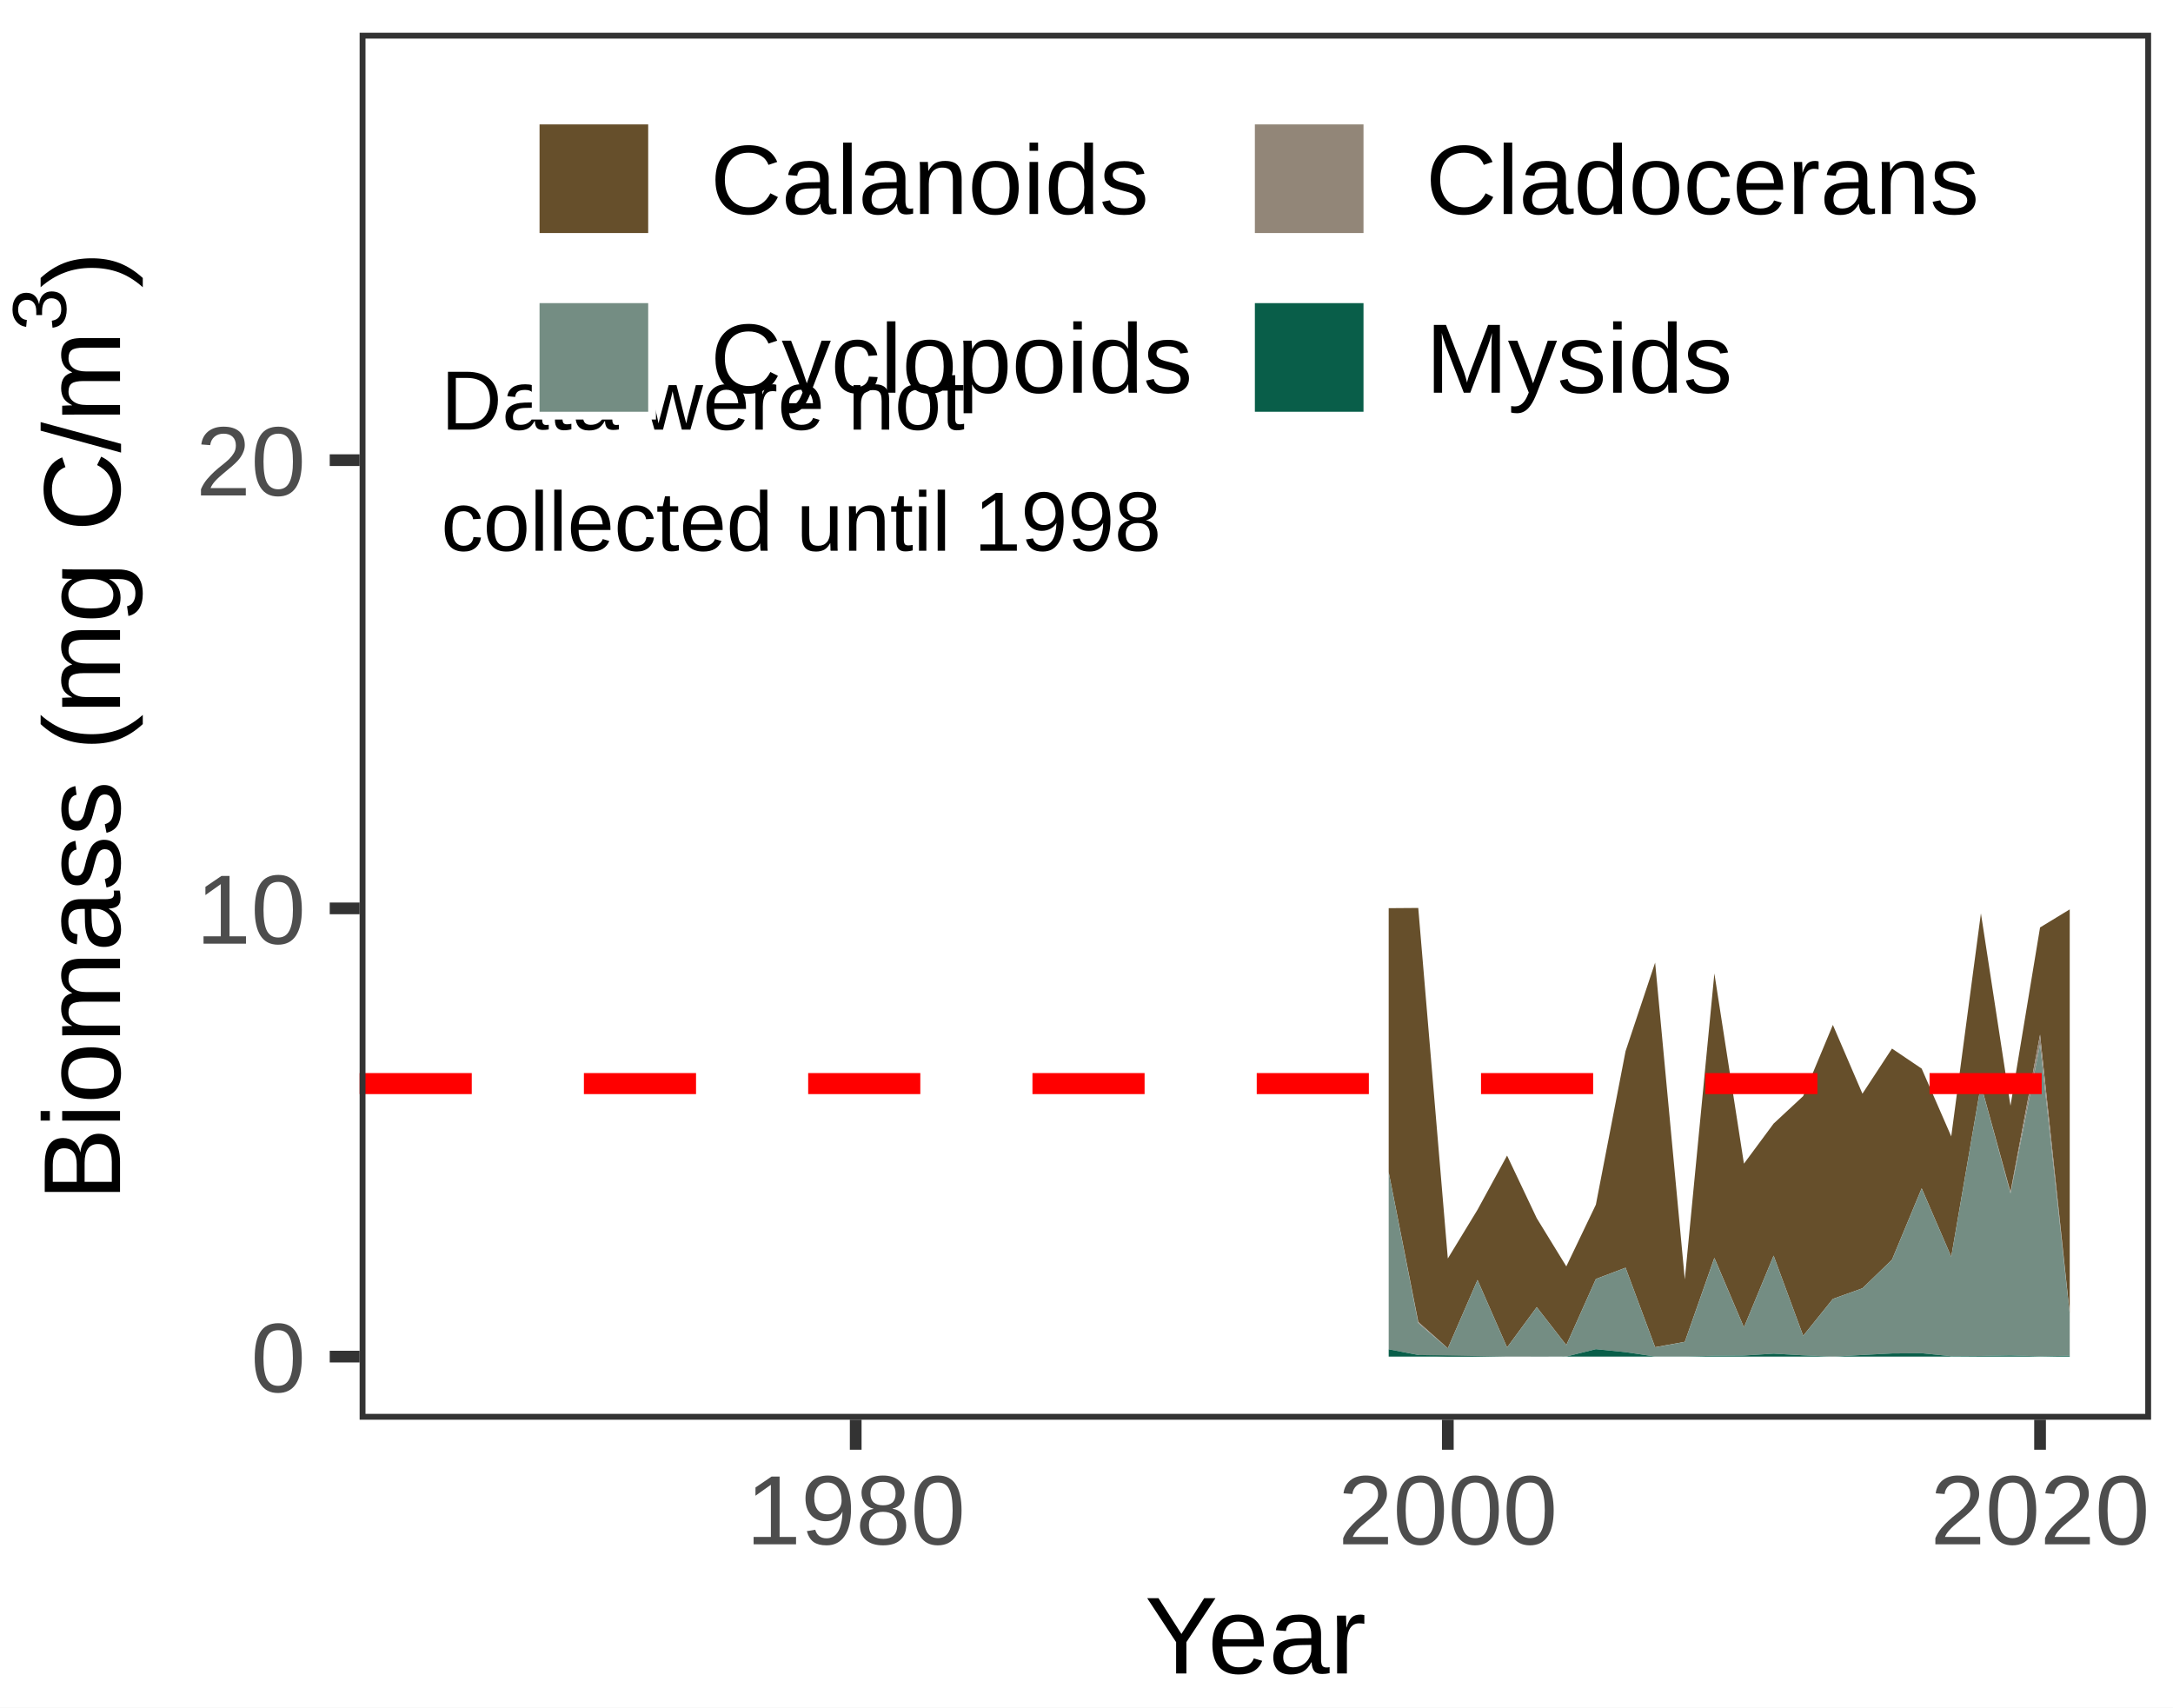
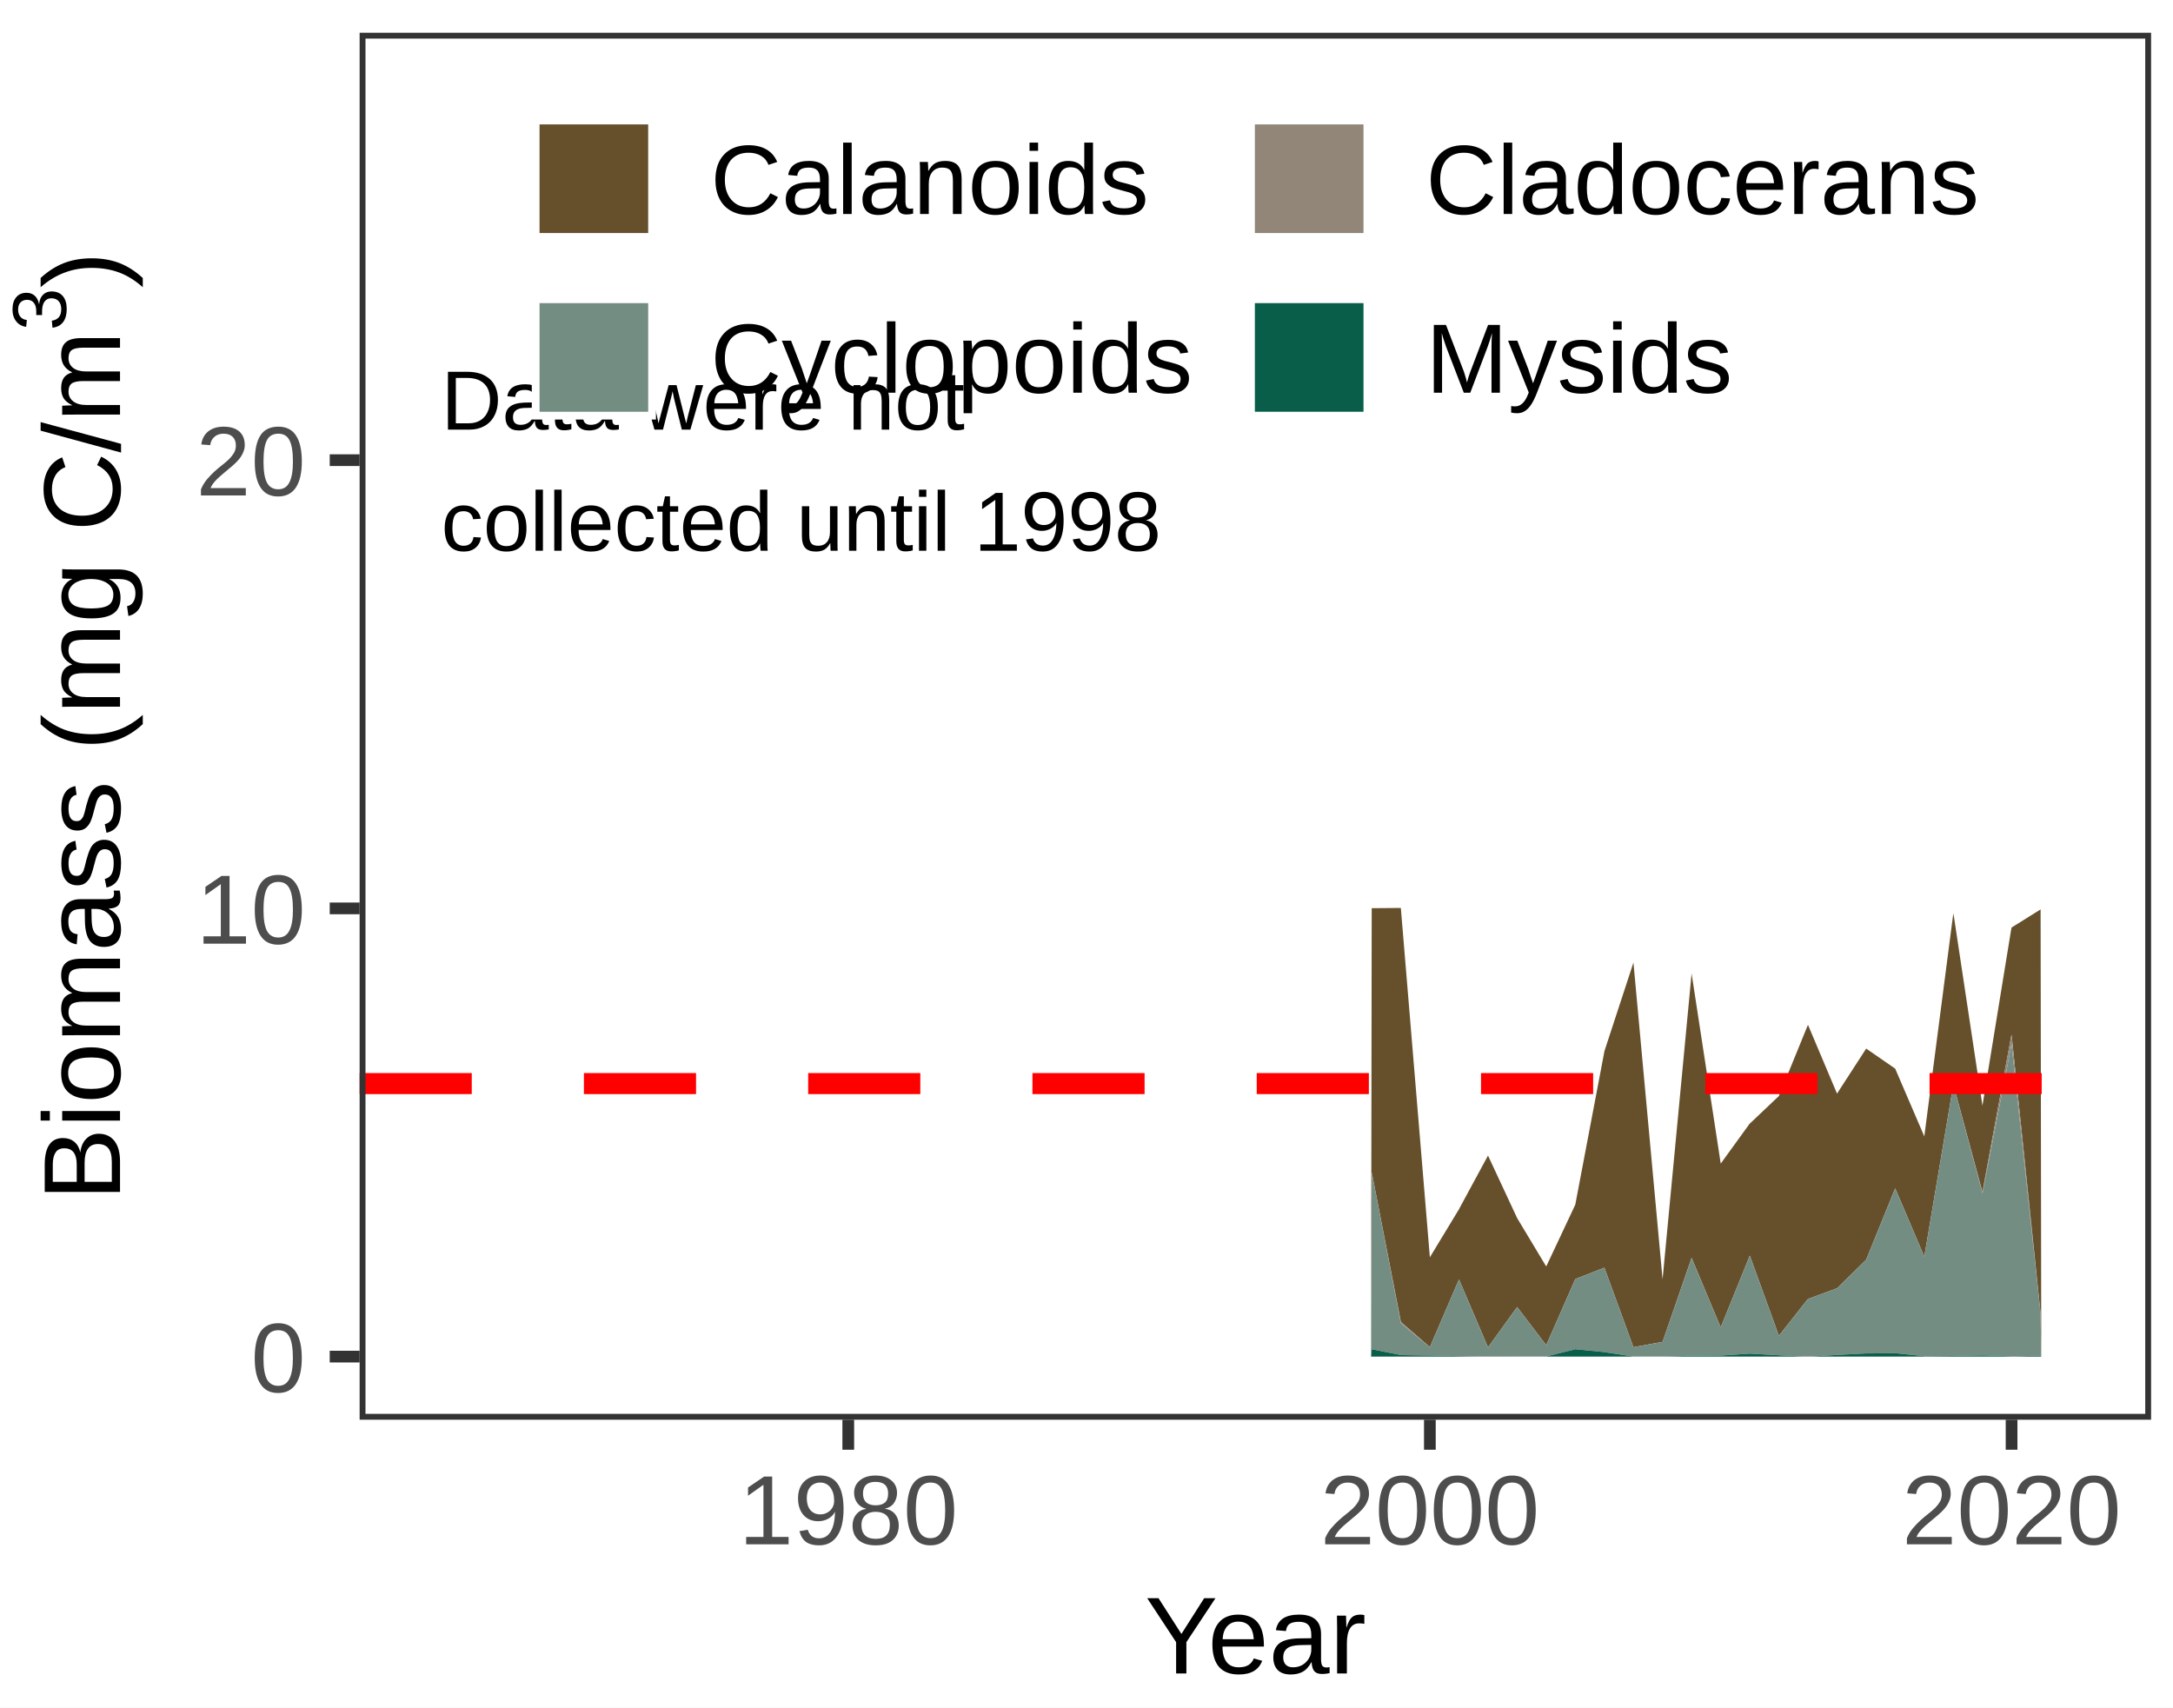
<svg xmlns="http://www.w3.org/2000/svg" class="svglite" width="198.43pt" height="155.91pt" viewBox="0 0 198.43 155.91">
  <defs>
    <style type="text/css">
    .svglite line, .svglite polyline, .svglite polygon, .svglite path, .svglite rect, .svglite circle {
      fill: none;
      stroke: #000000;
      stroke-linecap: round;
      stroke-linejoin: round;
      stroke-miterlimit: 10.00;
    }
    .svglite text {
      white-space: pre;
    }
  </style>
  </defs>
  <rect width="100%" height="100%" style="stroke: none; fill: #FFFFFF;" />
  <defs>
    <clipPath id="cpMC4wMHwxOTguNDN8MC4wMHwxNTUuOTE=">
      <rect x="0.00" y="0.00" width="198.43" height="155.91" />
    </clipPath>
  </defs>
  <g clip-path="url(#cpMC4wMHwxOTguNDN8MC4wMHwxNTUuOTE=)">
    <rect x="0.00" y="0.00" width="198.43" height="155.91" style="stroke-width: 1.07; stroke: #FFFFFF; fill: #FFFFFF;" />
  </g>
  <defs>
    <clipPath id="cpMzIuODR8MTk2LjQzfDIuOTl8MTI5LjY0">
      <rect x="32.84" y="2.99" width="163.59" height="126.65" />
    </clipPath>
  </defs>
  <g clip-path="url(#cpMzIuODR8MTk2LjQzfDIuOTl8MTI5LjY0)">
    <rect x="32.84" y="2.99" width="163.59" height="126.65" style="stroke-width: 1.07; stroke: none; fill: #FFFFFF;" />
-     <polygon points="126.81,82.93 129.51,82.91 132.21,114.92 134.92,110.47 137.62,105.52 140.33,111.24 143.03,115.64 145.73,110.00 148.44,95.99 151.14,87.90 153.85,116.83 156.55,88.89 159.25,106.26 161.96,102.60 164.66,100.09 167.37,93.59 170.07,99.87 172.77,95.75 175.48,97.58 178.18,103.77 180.89,83.40 183.59,100.97 186.29,84.69 189.00,83.04 189.00,119.96 186.29,94.48 183.59,108.86 180.89,99.05 178.18,114.76 175.48,108.51 172.77,115.03 170.07,117.64 167.37,118.61 164.66,121.98 161.96,114.66 159.25,121.21 156.55,114.86 153.85,122.53 151.14,123.02 148.44,115.76 145.73,116.79 143.03,122.83 140.33,119.36 137.62,123.04 134.92,116.88 132.21,123.12 129.51,120.71 126.81,107.04 " style="stroke-width: 0.00; stroke: none; fill: #664F2B;" />
-     <polyline points="126.81,82.93 129.51,82.91 132.21,114.92 134.92,110.47 137.62,105.52 140.33,111.24 143.03,115.64 145.73,110.00 148.44,95.99 151.14,87.90 153.85,116.83 156.55,88.89 159.25,106.26 161.96,102.60 164.66,100.09 167.37,93.59 170.07,99.87 172.77,95.75 175.48,97.58 178.18,103.77 180.89,83.40 183.59,100.97 186.29,84.69 189.00,83.04 " style="stroke-width: 1.07; stroke: none;" />
-     <polygon points="126.81,107.04 129.51,120.71 132.21,123.12 134.92,116.88 137.62,123.04 140.33,119.36 143.03,122.83 145.73,116.79 148.44,115.76 151.14,123.02 153.85,122.53 156.55,114.86 159.25,121.21 161.96,114.66 164.66,121.98 167.37,118.61 170.07,117.64 172.77,115.03 175.48,108.51 178.18,114.76 180.89,99.05 183.59,108.86 186.29,94.48 189.00,119.96 189.00,119.96 186.29,95.38 183.59,108.97 180.89,99.06 178.18,114.76 175.48,108.52 172.77,115.03 170.07,117.64 167.37,118.61 164.66,121.98 161.96,114.66 159.25,121.21 156.55,114.88 153.85,122.53 151.14,123.03 148.44,115.76 145.73,116.79 143.03,122.83 140.33,119.36 137.62,123.04 134.92,116.88 132.21,123.12 129.51,120.82 126.81,107.04 " style="stroke-width: 0.00; stroke: none; fill: #928678;" />
-     <polyline points="126.81,107.04 129.51,120.71 132.21,123.12 134.92,116.88 137.62,123.04 140.33,119.36 143.03,122.83 145.73,116.79 148.44,115.76 151.14,123.02 153.85,122.53 156.55,114.86 159.25,121.21 161.96,114.66 164.66,121.98 167.37,118.61 170.07,117.64 172.77,115.03 175.48,108.51 178.18,114.76 180.89,99.05 183.59,108.86 186.29,94.48 189.00,119.96 " style="stroke-width: 1.07; stroke: none;" />
-     <polygon points="126.81,107.04 129.51,120.82 132.21,123.12 134.92,116.88 137.62,123.04 140.33,119.36 143.03,122.83 145.73,116.79 148.44,115.76 151.14,123.03 153.85,122.53 156.55,114.88 159.25,121.21 161.96,114.66 164.66,121.98 167.37,118.61 170.07,117.64 172.77,115.03 175.48,108.52 178.18,114.76 180.89,99.06 183.59,108.97 186.29,95.38 189.00,119.96 189.00,123.80 186.29,123.85 183.59,123.77 180.89,123.82 178.18,123.84 175.48,123.57 172.77,123.59 170.07,123.73 167.37,123.88 164.66,123.76 161.96,123.61 159.25,123.78 156.55,123.80 153.85,123.87 151.14,123.87 148.44,123.47 145.73,123.20 143.03,123.87 140.33,123.88 137.62,123.88 134.92,123.88 132.21,123.88 129.51,123.73 126.81,123.21 " style="stroke-width: 0.00; stroke: none; fill: #748D83;" />
-     <polyline points="126.81,107.04 129.51,120.82 132.21,123.12 134.92,116.88 137.62,123.04 140.33,119.36 143.03,122.83 145.73,116.79 148.44,115.76 151.14,123.03 153.85,122.53 156.55,114.88 159.25,121.21 161.96,114.66 164.66,121.98 167.37,118.61 170.07,117.64 172.77,115.03 175.48,108.52 178.18,114.76 180.89,99.06 183.59,108.97 186.29,95.38 189.00,119.96 " style="stroke-width: 1.07; stroke: none;" />
-     <polygon points="126.81,123.21 129.51,123.73 137.62,123.88 143.03,123.87 145.73,123.20 148.44,123.47 151.14,123.87 153.85,123.87 156.55,123.80 159.25,123.78 161.96,123.61 164.66,123.76 167.37,123.88 170.07,123.73 172.77,123.59 175.48,123.57 178.18,123.84 180.89,123.82 183.59,123.77 186.29,123.85 189.00,123.80 189.00,123.88 186.29,123.88 183.59,123.88 180.89,123.88 178.18,123.88 175.48,123.88 172.77,123.88 170.07,123.88 167.37,123.88 164.66,123.88 161.96,123.88 159.25,123.88 156.55,123.88 153.85,123.88 151.14,123.88 148.44,123.88 145.73,123.88 143.03,123.88 137.62,123.88 129.51,123.88 126.81,123.88 " style="stroke-width: 0.00; stroke: none; fill: #095E49;" />
-     <polyline points="126.81,123.21 129.51,123.73 137.62,123.88 143.03,123.87 145.73,123.20 148.44,123.47 151.14,123.87 153.85,123.87 156.55,123.80 159.25,123.78 161.96,123.61 164.66,123.76 167.37,123.88 170.07,123.73 172.77,123.59 175.48,123.57 178.18,123.84 180.89,123.82 183.59,123.77 186.29,123.85 189.00,123.80 " style="stroke-width: 1.07; stroke: none;" />
+     <polygon points="125.26,82.93 125.32,82.93 127.86,82.91 127.92,82.91 127.98,83.64 130.51,114.08 130.57,114.81 130.63,114.71 133.17,110.52 133.23,110.42 133.29,110.30 135.82,105.63 135.88,105.52 135.94,105.65 138.48,111.10 138.54,111.23 138.60,111.33 141.13,115.54 141.20,115.64 141.26,115.51 143.79,110.13 143.85,110.00 143.91,109.68 146.45,96.31 146.51,95.99 146.57,95.80 149.10,88.08 149.16,87.90 149.22,88.56 151.76,116.17 151.82,116.83 151.88,116.19 154.41,89.53 154.47,88.89 154.53,89.29 157.07,105.86 157.13,106.26 157.19,106.17 159.72,102.68 159.78,102.60 159.85,102.54 162.38,100.14 162.44,100.09 162.50,99.94 165.03,93.74 165.10,93.59 165.16,93.73 167.69,99.72 167.75,99.87 167.81,99.77 170.35,95.85 170.41,95.75 170.47,95.79 173.00,97.54 173.06,97.58 173.12,97.72 175.66,103.63 175.72,103.77 175.78,103.30 178.31,83.86 178.37,83.40 178.44,83.80 180.97,100.56 181.03,100.97 181.09,100.59 183.62,85.07 183.69,84.69 183.75,84.66 186.28,83.08 186.34,83.04 186.40,123.88 186.34,119.96 186.28,119.37 183.75,95.06 183.69,94.48 183.62,94.81 181.09,108.53 181.03,108.86 180.97,108.64 178.44,99.28 178.37,99.05 178.31,99.41 175.78,114.39 175.72,114.76 175.66,114.61 173.12,108.65 173.06,108.51 173.00,108.66 170.47,114.88 170.41,115.03 170.35,115.09 167.81,117.58 167.75,117.64 167.69,117.66 165.16,118.59 165.10,118.61 165.03,118.69 162.50,121.90 162.44,121.98 162.38,121.81 159.85,114.83 159.78,114.66 159.72,114.81 157.19,121.06 157.13,121.21 157.07,121.07 154.53,115.01 154.47,114.86 154.41,115.04 151.88,122.35 151.82,122.53 151.76,122.54 149.22,123.01 149.16,123.02 149.10,122.86 146.57,115.93 146.51,115.76 146.45,115.78 143.91,116.77 143.85,116.79 143.79,116.93 141.26,122.69 141.20,122.83 141.13,122.75 138.60,119.43 138.54,119.35 138.48,119.43 135.94,122.95 135.88,123.04 135.82,122.89 133.29,116.97 133.23,116.83 133.17,116.97 130.63,122.87 130.57,123.02 130.51,122.96 127.98,120.76 127.92,120.71 127.86,120.39 125.32,107.35 125.26,107.04 125.20,123.88 " style="stroke-width: 0.00; stroke: none; stroke-linecap: butt; fill: #664F2B;" />
+     <polyline points="125.26,82.93 125.32,82.93 127.86,82.91 127.92,82.91 127.98,83.64 130.51,114.08 130.57,114.81 130.63,114.71 133.17,110.52 133.23,110.42 133.29,110.30 135.82,105.63 135.88,105.52 135.94,105.65 138.48,111.10 138.54,111.23 138.60,111.33 141.13,115.54 141.20,115.64 141.26,115.51 143.79,110.13 143.85,110.00 143.91,109.68 146.45,96.31 146.51,95.99 146.57,95.80 149.10,88.08 149.16,87.90 149.22,88.56 151.76,116.17 151.82,116.83 151.88,116.19 154.41,89.53 154.47,88.89 154.53,89.29 157.07,105.86 157.13,106.26 157.19,106.17 159.72,102.68 159.78,102.60 159.85,102.54 162.38,100.14 162.44,100.09 162.50,99.94 165.03,93.74 165.10,93.59 165.16,93.73 167.69,99.72 167.75,99.87 167.81,99.77 170.35,95.85 170.41,95.75 170.47,95.79 173.00,97.54 173.06,97.58 173.12,97.72 175.66,103.63 175.72,103.77 175.78,103.30 178.31,83.86 178.37,83.40 178.44,83.80 180.97,100.56 181.03,100.97 181.09,100.59 183.62,85.07 183.69,84.69 183.75,84.66 186.28,83.08 186.34,83.04 " style="stroke-width: 1.07; stroke: none; stroke-linecap: butt;" />
+     <polygon points="125.26,107.04 125.32,107.35 127.86,120.39 127.92,120.71 127.98,120.76 130.51,122.96 130.57,123.02 130.63,122.87 133.17,116.97 133.23,116.83 133.29,116.97 135.82,122.89 135.88,123.04 135.94,122.95 138.48,119.43 138.54,119.35 138.60,119.43 141.13,122.75 141.20,122.83 141.26,122.69 143.79,116.93 143.85,116.79 143.91,116.77 146.45,115.78 146.51,115.76 146.57,115.93 149.10,122.86 149.16,123.02 149.22,123.01 151.76,122.54 151.82,122.53 151.88,122.35 154.41,115.04 154.47,114.86 154.53,115.01 157.07,121.07 157.13,121.21 157.19,121.06 159.72,114.81 159.78,114.66 159.85,114.83 162.38,121.81 162.44,121.98 162.50,121.90 165.03,118.69 165.10,118.61 165.16,118.59 167.69,117.66 167.75,117.64 167.81,117.58 170.35,115.09 170.41,115.03 170.47,114.88 173.00,108.66 173.06,108.51 173.12,108.65 175.66,114.61 175.72,114.76 175.78,114.39 178.31,99.41 178.37,99.05 178.44,99.28 180.97,108.64 181.03,108.86 181.09,108.53 183.62,94.81 183.69,94.48 183.75,95.06 186.28,119.37 186.34,119.96 186.40,123.88 186.34,119.96 186.28,119.39 183.75,95.94 183.69,95.38 183.62,95.69 181.09,108.66 181.03,108.97 180.97,108.74 178.44,99.29 178.37,99.06 178.31,99.42 175.78,114.39 175.72,114.76 175.66,114.61 173.12,108.66 173.06,108.52 173.00,108.67 170.47,114.88 170.41,115.03 170.35,115.09 167.81,117.58 167.75,117.64 167.69,117.66 165.16,118.59 165.10,118.61 165.03,118.69 162.50,121.90 162.44,121.98 162.38,121.81 159.85,114.83 159.78,114.66 159.72,114.81 157.19,121.06 157.13,121.21 157.07,121.07 154.53,115.03 154.47,114.88 154.41,115.06 151.88,122.35 151.82,122.53 151.76,122.54 149.22,123.01 149.16,123.03 149.10,122.86 146.57,115.93 146.51,115.76 146.45,115.78 143.91,116.77 143.85,116.79 143.79,116.93 141.26,122.69 141.20,122.83 141.13,122.75 138.60,119.43 138.54,119.35 138.48,119.43 135.94,122.95 135.88,123.04 135.82,122.89 133.29,116.97 133.23,116.83 133.17,116.97 130.63,122.87 130.57,123.02 130.51,122.97 127.98,120.87 127.92,120.82 127.86,120.51 125.32,107.35 125.26,107.04 125.20,123.88 " style="stroke-width: 0.00; stroke: none; stroke-linecap: butt; fill: #928678;" />
+     <polyline points="125.26,107.04 125.32,107.35 127.86,120.39 127.92,120.71 127.98,120.76 130.51,122.96 130.57,123.02 130.63,122.87 133.17,116.97 133.23,116.83 133.29,116.97 135.82,122.89 135.88,123.04 135.94,122.95 138.48,119.43 138.54,119.35 138.60,119.43 141.13,122.75 141.20,122.83 141.26,122.69 143.79,116.93 143.85,116.79 143.91,116.77 146.45,115.78 146.51,115.76 146.57,115.93 149.10,122.86 149.16,123.02 149.22,123.01 151.76,122.54 151.82,122.53 151.88,122.35 154.41,115.04 154.47,114.86 154.53,115.01 157.07,121.07 157.13,121.21 157.19,121.06 159.72,114.81 159.78,114.66 159.85,114.83 162.38,121.81 162.44,121.98 162.50,121.90 165.03,118.69 165.10,118.61 165.16,118.59 167.69,117.66 167.75,117.64 167.81,117.58 170.35,115.09 170.41,115.03 170.47,114.88 173.00,108.66 173.06,108.51 173.12,108.65 175.66,114.61 175.72,114.76 175.78,114.39 178.31,99.41 178.37,99.05 178.44,99.28 180.97,108.64 181.03,108.86 181.09,108.53 183.62,94.81 183.69,94.48 183.75,95.06 186.28,119.37 186.34,119.96 " style="stroke-width: 1.07; stroke: none; stroke-linecap: butt;" />
+     <polygon points="125.26,107.04 125.32,107.35 127.86,120.51 127.92,120.82 127.98,120.87 130.51,122.97 130.57,123.02 130.63,122.87 133.17,116.97 133.23,116.83 133.29,116.97 135.82,122.89 135.88,123.04 135.94,122.95 138.48,119.43 138.54,119.35 138.60,119.43 141.13,122.75 141.20,122.83 141.26,122.69 143.79,116.93 143.85,116.79 143.91,116.77 146.45,115.78 146.51,115.76 146.57,115.93 149.10,122.86 149.16,123.03 149.22,123.01 151.76,122.54 151.82,122.53 151.88,122.35 154.41,115.06 154.47,114.88 154.53,115.03 157.07,121.07 157.13,121.21 157.19,121.06 159.72,114.81 159.78,114.66 159.85,114.83 162.38,121.81 162.44,121.98 162.50,121.90 165.03,118.69 165.10,118.61 165.16,118.59 167.69,117.66 167.75,117.64 167.81,117.58 170.35,115.09 170.41,115.03 170.47,114.88 173.00,108.67 173.06,108.52 173.12,108.66 175.66,114.61 175.72,114.76 175.78,114.39 178.31,99.42 178.37,99.06 178.44,99.29 180.97,108.74 181.03,108.97 181.09,108.66 183.62,95.69 183.69,95.38 183.75,95.94 186.28,119.39 186.34,119.96 186.40,123.88 186.34,123.80 186.28,123.80 183.75,123.85 183.69,123.85 183.62,123.84 181.09,123.77 181.03,123.77 180.97,123.77 178.44,123.82 178.37,123.82 178.31,123.82 175.78,123.84 175.72,123.84 175.66,123.83 173.12,123.57 173.06,123.57 173.00,123.57 170.47,123.59 170.41,123.59 170.35,123.59 167.81,123.72 167.75,123.73 167.69,123.73 165.16,123.88 165.10,123.88 165.03,123.88 162.50,123.76 162.44,123.76 162.38,123.75 159.85,123.61 159.78,123.61 159.72,123.61 157.19,123.78 157.13,123.78 157.07,123.78 154.53,123.80 154.47,123.80 154.41,123.80 151.88,123.87 151.82,123.87 151.76,123.87 149.22,123.87 149.16,123.87 149.10,123.86 146.57,123.48 146.51,123.47 146.45,123.46 143.91,123.21 143.85,123.20 143.79,123.22 141.26,123.85 141.20,123.87 141.13,123.87 138.60,123.87 138.54,123.87 138.48,123.87 135.94,123.88 135.88,123.88 135.82,123.88 133.29,123.83 133.23,123.83 133.17,123.83 130.63,123.78 130.57,123.78 130.51,123.78 127.98,123.74 127.92,123.73 127.86,123.72 125.32,123.22 125.26,123.21 125.20,123.88 " style="stroke-width: 0.00; stroke: none; stroke-linecap: butt; fill: #748D83;" />
+     <polyline points="125.26,107.04 125.32,107.35 127.86,120.51 127.92,120.82 127.98,120.87 130.51,122.97 130.57,123.02 130.63,122.87 133.17,116.97 133.23,116.83 133.29,116.97 135.82,122.89 135.88,123.04 135.94,122.95 138.48,119.43 138.54,119.35 138.60,119.43 141.13,122.75 141.20,122.83 141.26,122.69 143.79,116.93 143.85,116.79 143.91,116.77 146.45,115.78 146.51,115.76 146.57,115.93 149.10,122.86 149.16,123.03 149.22,123.01 151.76,122.54 151.82,122.53 151.88,122.35 154.41,115.06 154.47,114.88 154.53,115.03 157.07,121.07 157.13,121.21 157.19,121.06 159.72,114.81 159.78,114.66 159.85,114.83 162.38,121.81 162.44,121.98 162.50,121.90 165.03,118.69 165.10,118.61 165.16,118.59 167.69,117.66 167.75,117.64 167.81,117.58 170.35,115.09 170.41,115.03 170.47,114.88 173.00,108.67 173.06,108.52 173.12,108.66 175.66,114.61 175.72,114.76 175.78,114.39 178.31,99.42 178.37,99.06 178.44,99.29 180.97,108.74 181.03,108.97 181.09,108.66 183.62,95.69 183.69,95.38 183.75,95.94 186.28,119.39 186.34,119.96 " style="stroke-width: 1.07; stroke: none; stroke-linecap: butt;" />
+     <polygon points="125.26,123.21 125.32,123.22 127.86,123.72 127.92,123.73 127.98,123.74 130.51,123.78 130.57,123.78 130.63,123.78 133.17,123.83 133.23,123.83 133.29,123.83 135.82,123.88 135.88,123.88 135.94,123.88 138.48,123.87 138.54,123.87 138.60,123.87 141.13,123.87 141.20,123.87 141.26,123.85 143.79,123.22 143.85,123.20 143.91,123.21 146.45,123.46 146.51,123.47 146.57,123.48 149.10,123.86 149.16,123.87 149.22,123.87 151.76,123.87 151.82,123.87 151.88,123.87 154.41,123.80 154.47,123.80 154.53,123.80 157.07,123.78 157.13,123.78 157.19,123.78 159.72,123.61 159.78,123.61 159.85,123.61 162.38,123.75 162.44,123.76 162.50,123.76 165.03,123.88 165.10,123.88 165.16,123.88 167.69,123.73 167.75,123.73 167.81,123.72 170.35,123.59 170.41,123.59 170.47,123.59 173.00,123.57 173.06,123.57 173.12,123.57 175.66,123.83 175.72,123.84 175.78,123.84 178.31,123.82 178.37,123.82 178.44,123.82 180.97,123.77 181.03,123.77 181.09,123.77 183.62,123.84 183.69,123.85 183.75,123.85 186.28,123.80 186.34,123.80 186.40,123.88 186.34,123.88 186.28,123.88 183.75,123.88 183.69,123.88 183.62,123.88 181.09,123.88 181.03,123.88 180.97,123.88 178.44,123.88 178.37,123.88 178.31,123.88 175.78,123.88 175.72,123.88 175.66,123.88 173.12,123.88 173.06,123.88 173.00,123.88 170.47,123.88 170.41,123.88 170.35,123.88 167.81,123.88 167.75,123.88 167.69,123.88 165.16,123.88 165.10,123.88 165.03,123.88 162.50,123.88 162.44,123.88 162.38,123.88 159.85,123.88 159.78,123.88 159.72,123.88 157.19,123.88 157.13,123.88 157.07,123.88 154.53,123.88 154.47,123.88 154.41,123.88 151.88,123.88 151.82,123.88 151.76,123.88 149.22,123.88 149.16,123.88 149.10,123.88 146.57,123.88 146.51,123.88 146.45,123.88 143.91,123.88 143.85,123.88 143.79,123.88 141.26,123.88 141.20,123.88 141.13,123.88 138.60,123.88 138.54,123.88 138.48,123.88 135.94,123.88 135.88,123.88 135.82,123.88 133.29,123.88 133.23,123.88 133.17,123.88 130.63,123.88 130.57,123.88 130.51,123.88 127.98,123.88 127.92,123.88 127.86,123.88 125.32,123.88 125.26,123.88 125.20,123.88 " style="stroke-width: 0.00; stroke: none; stroke-linecap: butt; fill: #095E49;" />
+     <polyline points="125.26,123.21 125.32,123.22 127.86,123.72 127.92,123.73 127.98,123.74 130.51,123.78 130.57,123.78 130.63,123.78 133.17,123.83 133.23,123.83 133.29,123.83 135.82,123.88 135.88,123.88 135.94,123.88 138.48,123.87 138.54,123.87 138.60,123.87 141.13,123.87 141.20,123.87 141.26,123.85 143.79,123.22 143.85,123.20 143.91,123.21 146.45,123.46 146.51,123.47 146.57,123.48 149.10,123.86 149.16,123.87 149.22,123.87 151.76,123.87 151.82,123.87 151.88,123.87 154.41,123.80 154.47,123.80 154.53,123.80 157.07,123.78 157.13,123.78 157.19,123.78 159.72,123.61 159.78,123.61 159.85,123.61 162.38,123.75 162.44,123.76 162.50,123.76 165.03,123.88 165.10,123.88 165.16,123.88 167.69,123.73 167.75,123.73 167.81,123.72 170.35,123.59 170.41,123.59 170.47,123.59 173.00,123.57 173.06,123.57 173.12,123.57 175.66,123.83 175.72,123.84 175.78,123.84 178.31,123.82 178.37,123.82 178.44,123.82 180.97,123.77 181.03,123.77 181.09,123.77 183.62,123.84 183.69,123.85 183.75,123.85 186.28,123.80 186.34,123.80 " style="stroke-width: 1.07; stroke: none; stroke-linecap: butt;" />
    <line x1="32.84" y1="98.95" x2="196.43" y2="98.95" style="stroke-width: 1.92; stroke: #FF0000; stroke-dasharray: 10.24,10.24; stroke-linecap: butt;" />
    <text x="40.28" y="39.23" style="font-size: 7.68px; font-family: &quot;Arial&quot;;" textLength="49.92px" lengthAdjust="spacingAndGlyphs">Data were not </text>
    <text x="40.28" y="50.29" style="font-size: 7.68px; font-family: &quot;Arial&quot;;" textLength="67.85px" lengthAdjust="spacingAndGlyphs"> collected until 1998</text>
    <rect x="32.84" y="2.99" width="163.59" height="126.65" style="stroke-width: 1.07; stroke: #333333;" />
  </g>
  <g clip-path="url(#cpMC4wMHwxOTguNDN8MC4wMHwxNTUuOTE=)">
    <text x="27.91" y="127.11" text-anchor="end" style="font-size: 9.00px;fill: #4D4D4D; font-family: &quot;Arial&quot;;" textLength="5.00px" lengthAdjust="spacingAndGlyphs">0</text>
    <text x="27.91" y="86.17" text-anchor="end" style="font-size: 9.00px;fill: #4D4D4D; font-family: &quot;Arial&quot;;" textLength="10.01px" lengthAdjust="spacingAndGlyphs">10</text>
    <text x="27.91" y="45.24" text-anchor="end" style="font-size: 9.00px;fill: #4D4D4D; font-family: &quot;Arial&quot;;" textLength="10.01px" lengthAdjust="spacingAndGlyphs">20</text>
    <polyline points="30.11,123.88 32.84,123.88 " style="stroke-width: 1.07; stroke: #333333; stroke-linecap: butt;" />
    <polyline points="30.11,82.95 32.84,82.95 " style="stroke-width: 1.07; stroke: #333333; stroke-linecap: butt;" />
    <polyline points="30.11,42.02 32.84,42.02 " style="stroke-width: 1.07; stroke: #333333; stroke-linecap: butt;" />
-     <polyline points="78.14,132.38 78.14,129.64 " style="stroke-width: 1.07; stroke: #333333; stroke-linecap: butt;" />
-     <polyline points="132.21,132.38 132.21,129.64 " style="stroke-width: 1.07; stroke: #333333; stroke-linecap: butt;" />
-     <polyline points="186.29,132.38 186.29,129.64 " style="stroke-width: 1.07; stroke: #333333; stroke-linecap: butt;" />
-     <text x="78.14" y="141.02" text-anchor="middle" style="font-size: 9.00px;fill: #4D4D4D; font-family: &quot;Arial&quot;;" textLength="20.02px" lengthAdjust="spacingAndGlyphs">1980</text>
-     <text x="132.21" y="141.02" text-anchor="middle" style="font-size: 9.00px;fill: #4D4D4D; font-family: &quot;Arial&quot;;" textLength="20.02px" lengthAdjust="spacingAndGlyphs">2000</text>
-     <text x="186.29" y="141.02" text-anchor="middle" style="font-size: 9.00px;fill: #4D4D4D; font-family: &quot;Arial&quot;;" textLength="20.02px" lengthAdjust="spacingAndGlyphs">2020</text>
+     <polyline points="77.46,132.38 77.46,129.64 " style="stroke-width: 1.07; stroke: #333333; stroke-linecap: butt;" />
+     <polyline points="130.57,132.38 130.57,129.64 " style="stroke-width: 1.07; stroke: #333333; stroke-linecap: butt;" />
+     <polyline points="183.69,132.38 183.69,129.64 " style="stroke-width: 1.07; stroke: #333333; stroke-linecap: butt;" />
+     <text x="77.46" y="141.02" text-anchor="middle" style="font-size: 9.00px;fill: #4D4D4D; font-family: &quot;Arial&quot;;" textLength="20.02px" lengthAdjust="spacingAndGlyphs">1980</text>
+     <text x="130.57" y="141.02" text-anchor="middle" style="font-size: 9.00px;fill: #4D4D4D; font-family: &quot;Arial&quot;;" textLength="20.02px" lengthAdjust="spacingAndGlyphs">2000</text>
+     <text x="183.69" y="141.02" text-anchor="middle" style="font-size: 9.00px;fill: #4D4D4D; font-family: &quot;Arial&quot;;" textLength="20.02px" lengthAdjust="spacingAndGlyphs">2020</text>
    <text x="114.64" y="152.81" text-anchor="middle" style="font-size: 10.00px; font-family: &quot;Arial&quot;;" textLength="20.22px" lengthAdjust="spacingAndGlyphs">Year</text>
    <text transform="translate(10.96,109.67) rotate(-90)" style="font-size: 10.00px; font-family: &quot;Arial&quot;;" textLength="79.48px" lengthAdjust="spacingAndGlyphs">Biomass (mg C/m</text>
    <text transform="translate(6.03,30.19) rotate(-90)" style="font-size: 7.00px; font-family: &quot;Arial&quot;;" textLength="3.90px" lengthAdjust="spacingAndGlyphs">3</text>
    <text transform="translate(10.96,26.29) rotate(-90)" style="font-size: 10.00px; font-family: &quot;Arial&quot;;" textLength="3.33px" lengthAdjust="spacingAndGlyphs">)</text>
    <rect x="48.56" y="10.65" width="11.34" height="11.34" style="stroke-width: 1.07; stroke: none; fill: #FFFFFF;" />
-     <rect x="49.27" y="11.36" width="9.92" height="9.92" style="stroke-width: 1.07; stroke: none; stroke-linecap: square; stroke-linejoin: miter; fill: #664F2B;" />
+     <rect x="49.27" y="11.36" width="9.92" height="9.92" style="stroke-width: 1.07; stroke: none; stroke-linecap: butt; stroke-linejoin: miter; fill: #664F2B;" />
    <rect x="113.88" y="10.65" width="11.34" height="11.34" style="stroke-width: 1.07; stroke: none; fill: #FFFFFF;" />
-     <rect x="114.59" y="11.36" width="9.92" height="9.92" style="stroke-width: 1.07; stroke: none; stroke-linecap: square; stroke-linejoin: miter; fill: #928678;" />
+     <rect x="114.59" y="11.36" width="9.92" height="9.92" style="stroke-width: 1.07; stroke: none; stroke-linecap: butt; stroke-linejoin: miter; fill: #928678;" />
    <rect x="48.56" y="26.97" width="11.34" height="11.34" style="stroke-width: 1.07; stroke: none; fill: #FFFFFF;" />
-     <rect x="49.27" y="27.68" width="9.92" height="9.92" style="stroke-width: 1.07; stroke: none; stroke-linecap: square; stroke-linejoin: miter; fill: #748D83;" />
+     <rect x="49.27" y="27.68" width="9.92" height="9.92" style="stroke-width: 1.07; stroke: none; stroke-linecap: butt; stroke-linejoin: miter; fill: #748D83;" />
    <rect x="113.88" y="26.97" width="11.34" height="11.34" style="stroke-width: 1.07; stroke: none; fill: #FFFFFF;" />
-     <rect x="114.59" y="27.68" width="9.92" height="9.92" style="stroke-width: 1.07; stroke: none; stroke-linecap: square; stroke-linejoin: miter; fill: #095E49;" />
+     <rect x="114.59" y="27.68" width="9.92" height="9.92" style="stroke-width: 1.07; stroke: none; stroke-linecap: butt; stroke-linejoin: miter; fill: #095E49;" />
    <text x="64.88" y="19.54" style="font-size: 9.00px; font-family: &quot;Arial&quot;;" textLength="40.02px" lengthAdjust="spacingAndGlyphs">Calanoids</text>
    <text x="130.20" y="19.54" style="font-size: 9.00px; font-family: &quot;Arial&quot;;" textLength="50.52px" lengthAdjust="spacingAndGlyphs">Cladocerans</text>
    <text x="64.88" y="35.86" style="font-size: 9.00px; font-family: &quot;Arial&quot;;" textLength="44.02px" lengthAdjust="spacingAndGlyphs">Cyclopoids</text>
    <text x="130.20" y="35.86" style="font-size: 9.00px; font-family: &quot;Arial&quot;;" textLength="28.00px" lengthAdjust="spacingAndGlyphs">Mysids</text>
  </g>
</svg>
